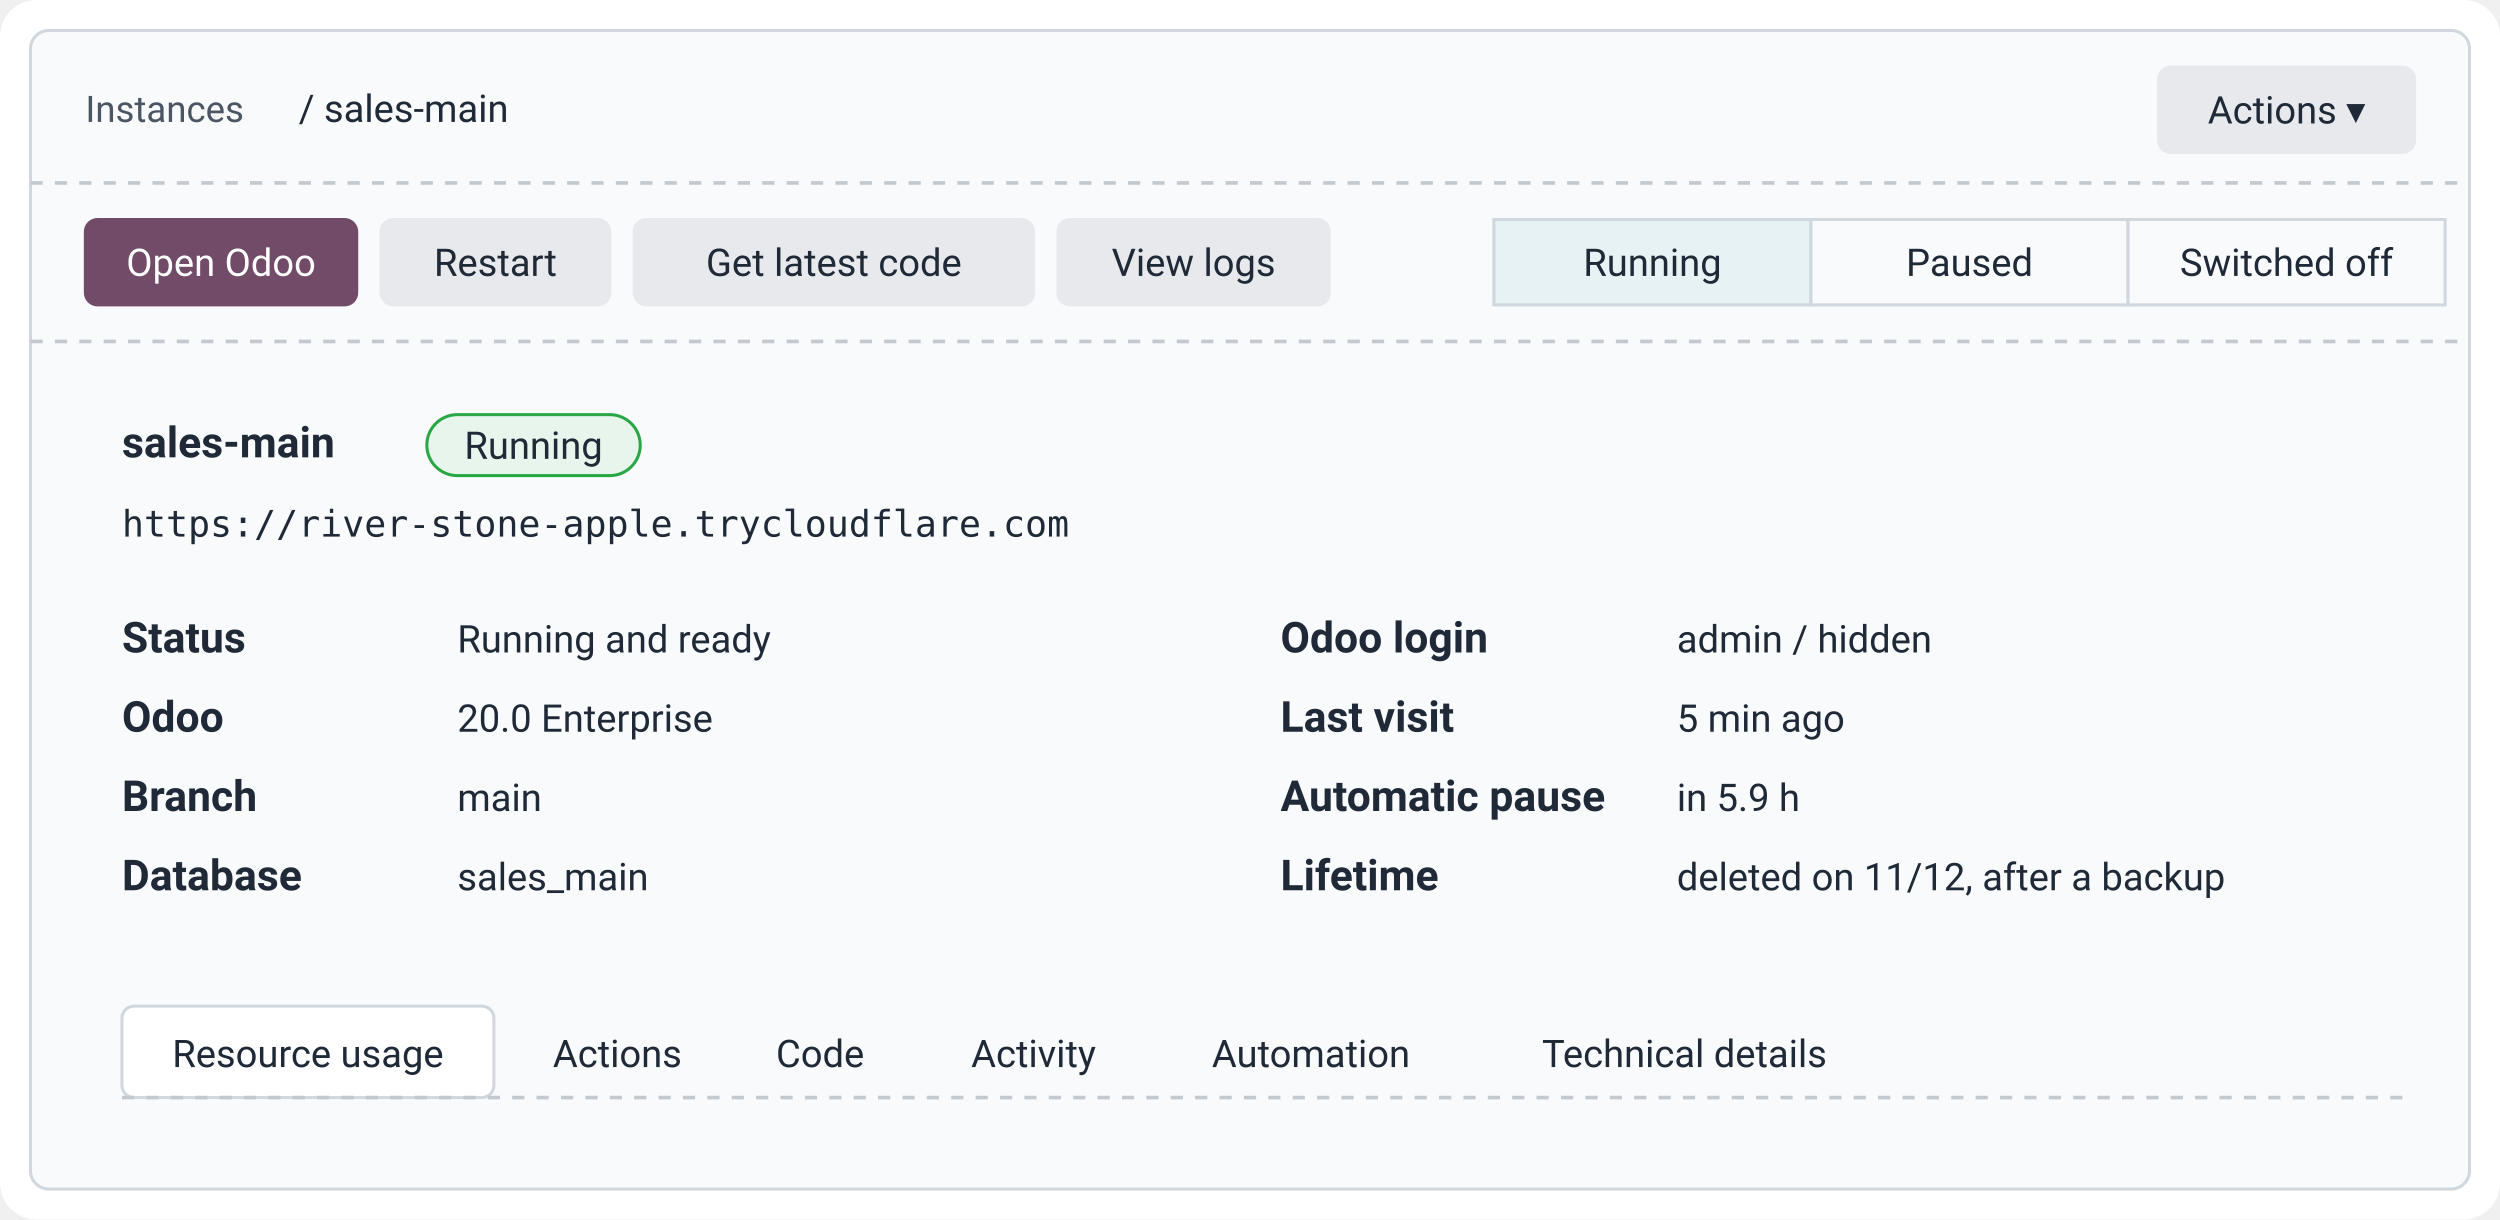
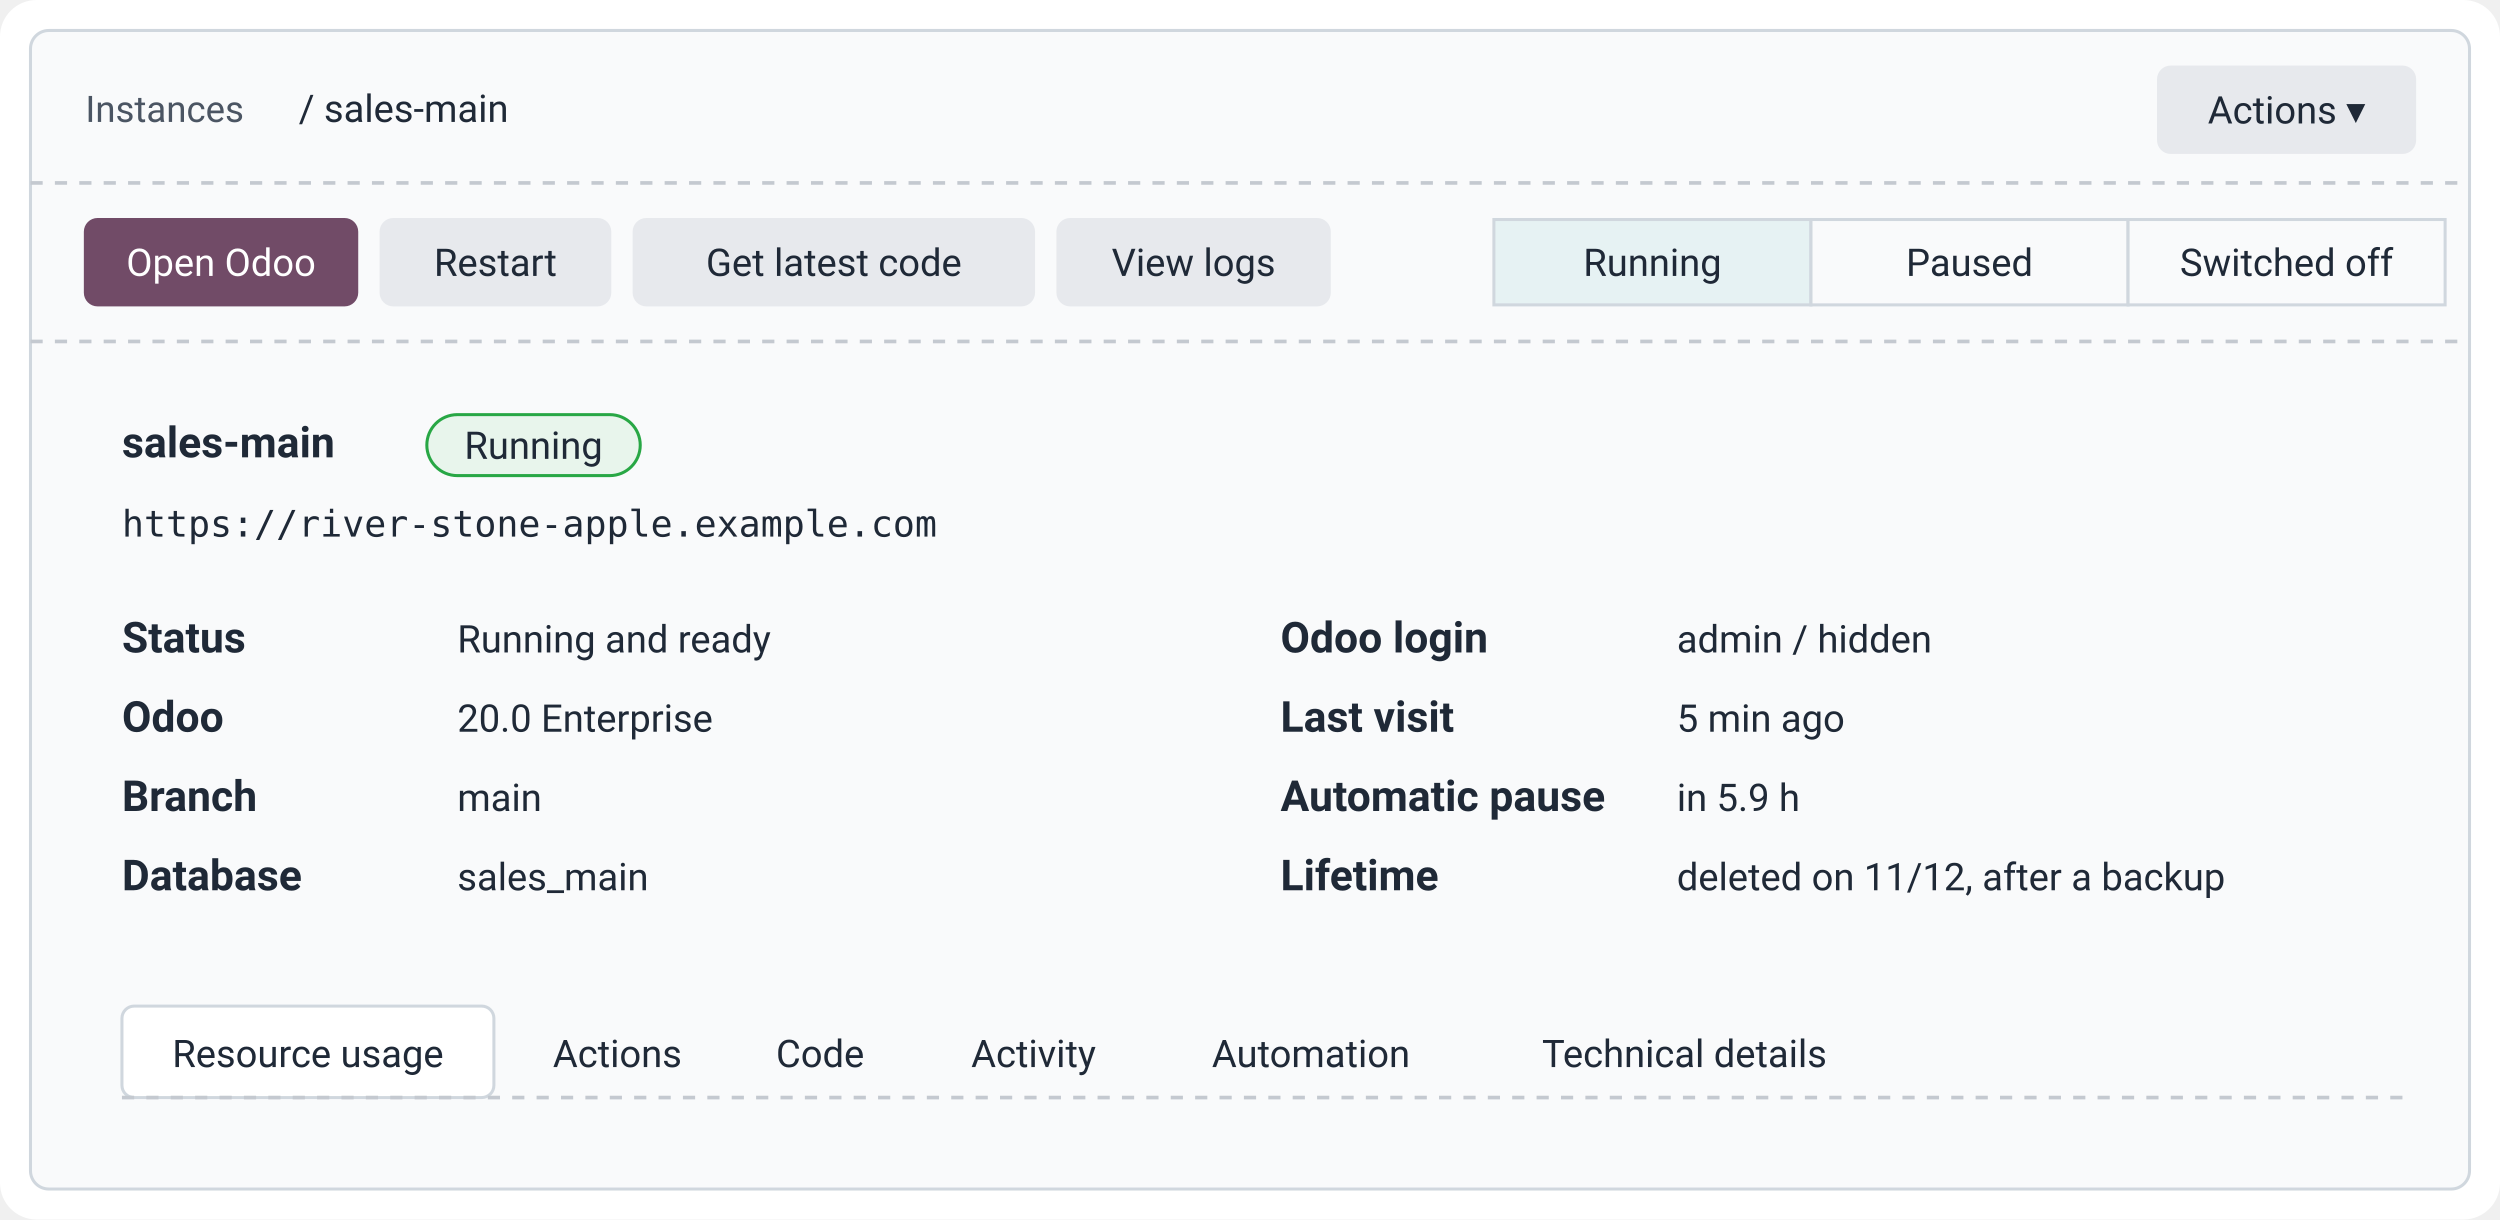
<svg xmlns="http://www.w3.org/2000/svg" viewBox="0 0 820 400" width="820" height="400" role="img" aria-label="An instance's page in the panel">
  <style>
.bg { fill: #ffffff; }
text { font-family: -apple-system, BlinkMacSystemFont, 'Segoe UI', Roboto, Ubuntu, 'Noto Sans', Arial, sans-serif; fill: #1f2937; }
.t { font-size: 14px; font-weight: 600; }
.s { font-size: 12.5px; }
.m { font-size: 12px; fill: #6b7280; }
.mono { font-family: ui-monospace, SFMono-Regular, Menlo, Consolas, monospace; font-size: 12px; }
.lab { font-size: 12px; fill: #4b5563; }
.labbg { fill: #ffffff; }
.arrow { stroke: #6b7280; stroke-width: 1.6; fill: none; }
.arrow.dash { stroke-dasharray: 5 4; }
.arrow.bold { stroke: #017e84; stroke-width: 3; }
.arrow.bad { stroke: #d23f3a; }
.head { fill: #6b7280; }
.head.bold { fill: #017e84; }
.head.bad { fill: #d23f3a; }
.life { stroke: #c4c9d0; stroke-width: 1.2; stroke-dasharray: 4 4; }
.k-default { fill: #ffffff; stroke: #d0d7de; }
.k-outside { fill: #fff8e6; stroke: #d9a521; }
.k-cloud { fill: #e6f2f3; stroke: #017e84; }
.k-panel { fill: #f3edf2; stroke: #714b67; }
.k-instance { fill: #eef2f7; stroke: #8792a2; }
.k-danger { fill: #fdecec; stroke: #d23f3a; }
.k-decision { fill: #fff3cd; stroke: #e99d00; }
.k-ok { fill: #e8f5ec; stroke: #28a745; }
.k-group { fill: none; stroke: #9ca3af; stroke-dasharray: 6 5; }
.k-ui { fill: #f9fafb; stroke: #d0d7de; }
.k-button { fill: #e7e9ed; stroke: #e7e9ed; }
.k-primary { fill: #714b67; stroke: #714b67; }
.k-current { fill: #e6f2f3; stroke: #d0d7de; }
.white { fill: #ffffff; }
.teal { fill: #017e84; }
.bad-text { fill: #d23f3a; font-size: 16px; font-weight: 700; }
@media (prefers-color-scheme: dark) {
  .bg, .labbg { fill: #1b1f27; }
  text { fill: #e5e7eb; }
  .m { fill: #9ca3af; }
  .lab { fill: #c4c9d0; }
  .arrow { stroke: #9ca3af; } .head { fill: #9ca3af; }
  .arrow.bold { stroke: #3fb6bc; } .head.bold { fill: #3fb6bc; }
  .life { stroke: #4a5060; }
  .k-default { fill: #232834; stroke: #3a3f4d; }
  .k-outside { fill: #3a2f12; stroke: #d9a521; }
  .k-cloud { fill: #12302f; stroke: #3fb6bc; }
  .k-panel { fill: #33222f; stroke: #b58aa8; }
  .k-instance { fill: #222833; stroke: #6b7280; }
  .k-danger { fill: #3b1c1c; stroke: #ef5350; }
  .k-decision { fill: #3a3015; stroke: #f0b429; }
  .k-ok { fill: #17301f; stroke: #4caf50; }
  .k-ui { fill: #232834; stroke: #3a3f4d; }
  .k-button { fill: #3a3f4d; stroke: #3a3f4d; }
  .k-primary { fill: #875a7b; stroke: #875a7b; }
  .k-current { fill: #12302f; stroke: #3a3f4d; }
  .teal { fill: #3fb6bc; }
}
</style>
  <rect class="bg" width="820" height="400" rx="12" />
  <rect class="k-ui" x="10" y="10" width="800" height="380" rx="6" />
  <text class="lab" x="28.0" y="40.0" text-anchor="start">Instances</text>
  <text class="s" x="98.0" y="40.0" text-anchor="start">/  sales-main</text>
  <rect class="k-button" x="708" y="22" width="84" height="28" rx="4" />
  <text class="s" x="750.0" y="40.5" text-anchor="middle">Actions ▾</text>
  <line class="life" x1="10" y1="60" x2="810" y2="60" />
  <rect class="k-primary" x="28" y="72" width="89.0" height="28" rx="4" />
  <text class="s white" x="72.5" y="90.5" text-anchor="middle">Open Odoo</text>
  <rect class="k-button" x="125.0" y="72" width="75.0" height="28" rx="4" />
  <text class="s" x="162.5" y="90.5" text-anchor="middle">Restart</text>
  <rect class="k-button" x="208.0" y="72" width="131.0" height="28" rx="4" />
  <text class="s" x="273.5" y="90.5" text-anchor="middle">Get latest code</text>
  <rect class="k-button" x="347.0" y="72" width="89.0" height="28" rx="4" />
  <text class="s" x="391.5" y="90.5" text-anchor="middle">View logs</text>
  <rect class="k-current" x="490" y="72" width="104" height="28" rx="0" />
  <text class="s" x="542.0" y="90.5" text-anchor="middle">Running</text>
  <rect class="k-ui" x="594" y="72" width="104" height="28" rx="0" />
  <text class="s" x="646.0" y="90.5" text-anchor="middle">Paused</text>
  <rect class="k-ui" x="698" y="72" width="104" height="28" rx="0" />
  <text class="s" x="750.0" y="90.5" text-anchor="middle">Switched off</text>
  <line class="life" x1="10" y1="112" x2="810" y2="112" />
  <text class="t" x="40.0" y="150.0" text-anchor="start">sales-main</text>
  <rect class="k-ok" x="140" y="136" width="70" height="20" rx="10" />
  <text class="s" x="175.0" y="150.5" text-anchor="middle">Running</text>
-   <text class="mono" x="40.0" y="176.0" text-anchor="start">https://river-stone-apple.trycloudflare.com</text>
+   <text class="mono" x="40.0" y="176.0" text-anchor="start">https://river-stone-apple.example.com</text>
  <text class="t" x="40.0" y="214.0" text-anchor="start">Status</text>
  <text class="s" x="150.0" y="214.0" text-anchor="start">Running and ready</text>
  <text class="t" x="420.0" y="214.0" text-anchor="start">Odoo login</text>
  <text class="s" x="550.0" y="214.0" text-anchor="start">admin / hidden</text>
  <text class="t" x="40.0" y="240.0" text-anchor="start">Odoo</text>
  <text class="s" x="150.0" y="240.0" text-anchor="start">20.0 Enterprise</text>
  <text class="t" x="420.0" y="240.0" text-anchor="start">Last visit</text>
  <text class="s" x="550.0" y="240.0" text-anchor="start">5 min ago</text>
  <text class="t" x="40.0" y="266.0" text-anchor="start">Branch</text>
  <text class="s" x="150.0" y="266.0" text-anchor="start">main</text>
  <text class="t" x="420.0" y="266.0" text-anchor="start">Automatic pause</text>
  <text class="s" x="550.0" y="266.0" text-anchor="start">in 5.9 h</text>
  <text class="t" x="40.0" y="292.0" text-anchor="start">Database</text>
  <text class="s" x="150.0" y="292.0" text-anchor="start">sales_main</text>
  <text class="t" x="420.0" y="292.0" text-anchor="start">Lifetime</text>
  <text class="s" x="550.0" y="292.0" text-anchor="start">deleted on 11/12, after a backup</text>
  <rect class="k-default" x="40" y="330" width="122" height="30" rx="4" />
  <text class="s" x="101.0" y="350.0" text-anchor="middle">Resource usage</text>
  <text class="s" x="202.5" y="350.0" text-anchor="middle">Actions</text>
  <text class="s" x="269.0" y="350.0" text-anchor="middle">Code</text>
  <text class="s" x="339.0" y="350.0" text-anchor="middle">Activity</text>
  <text class="s" x="430.0" y="350.0" text-anchor="middle">Automation</text>
  <text class="s" x="552.5" y="350.0" text-anchor="middle">Technical details</text>
  <line class="life" x1="40" y1="360" x2="790" y2="360" />
</svg>
